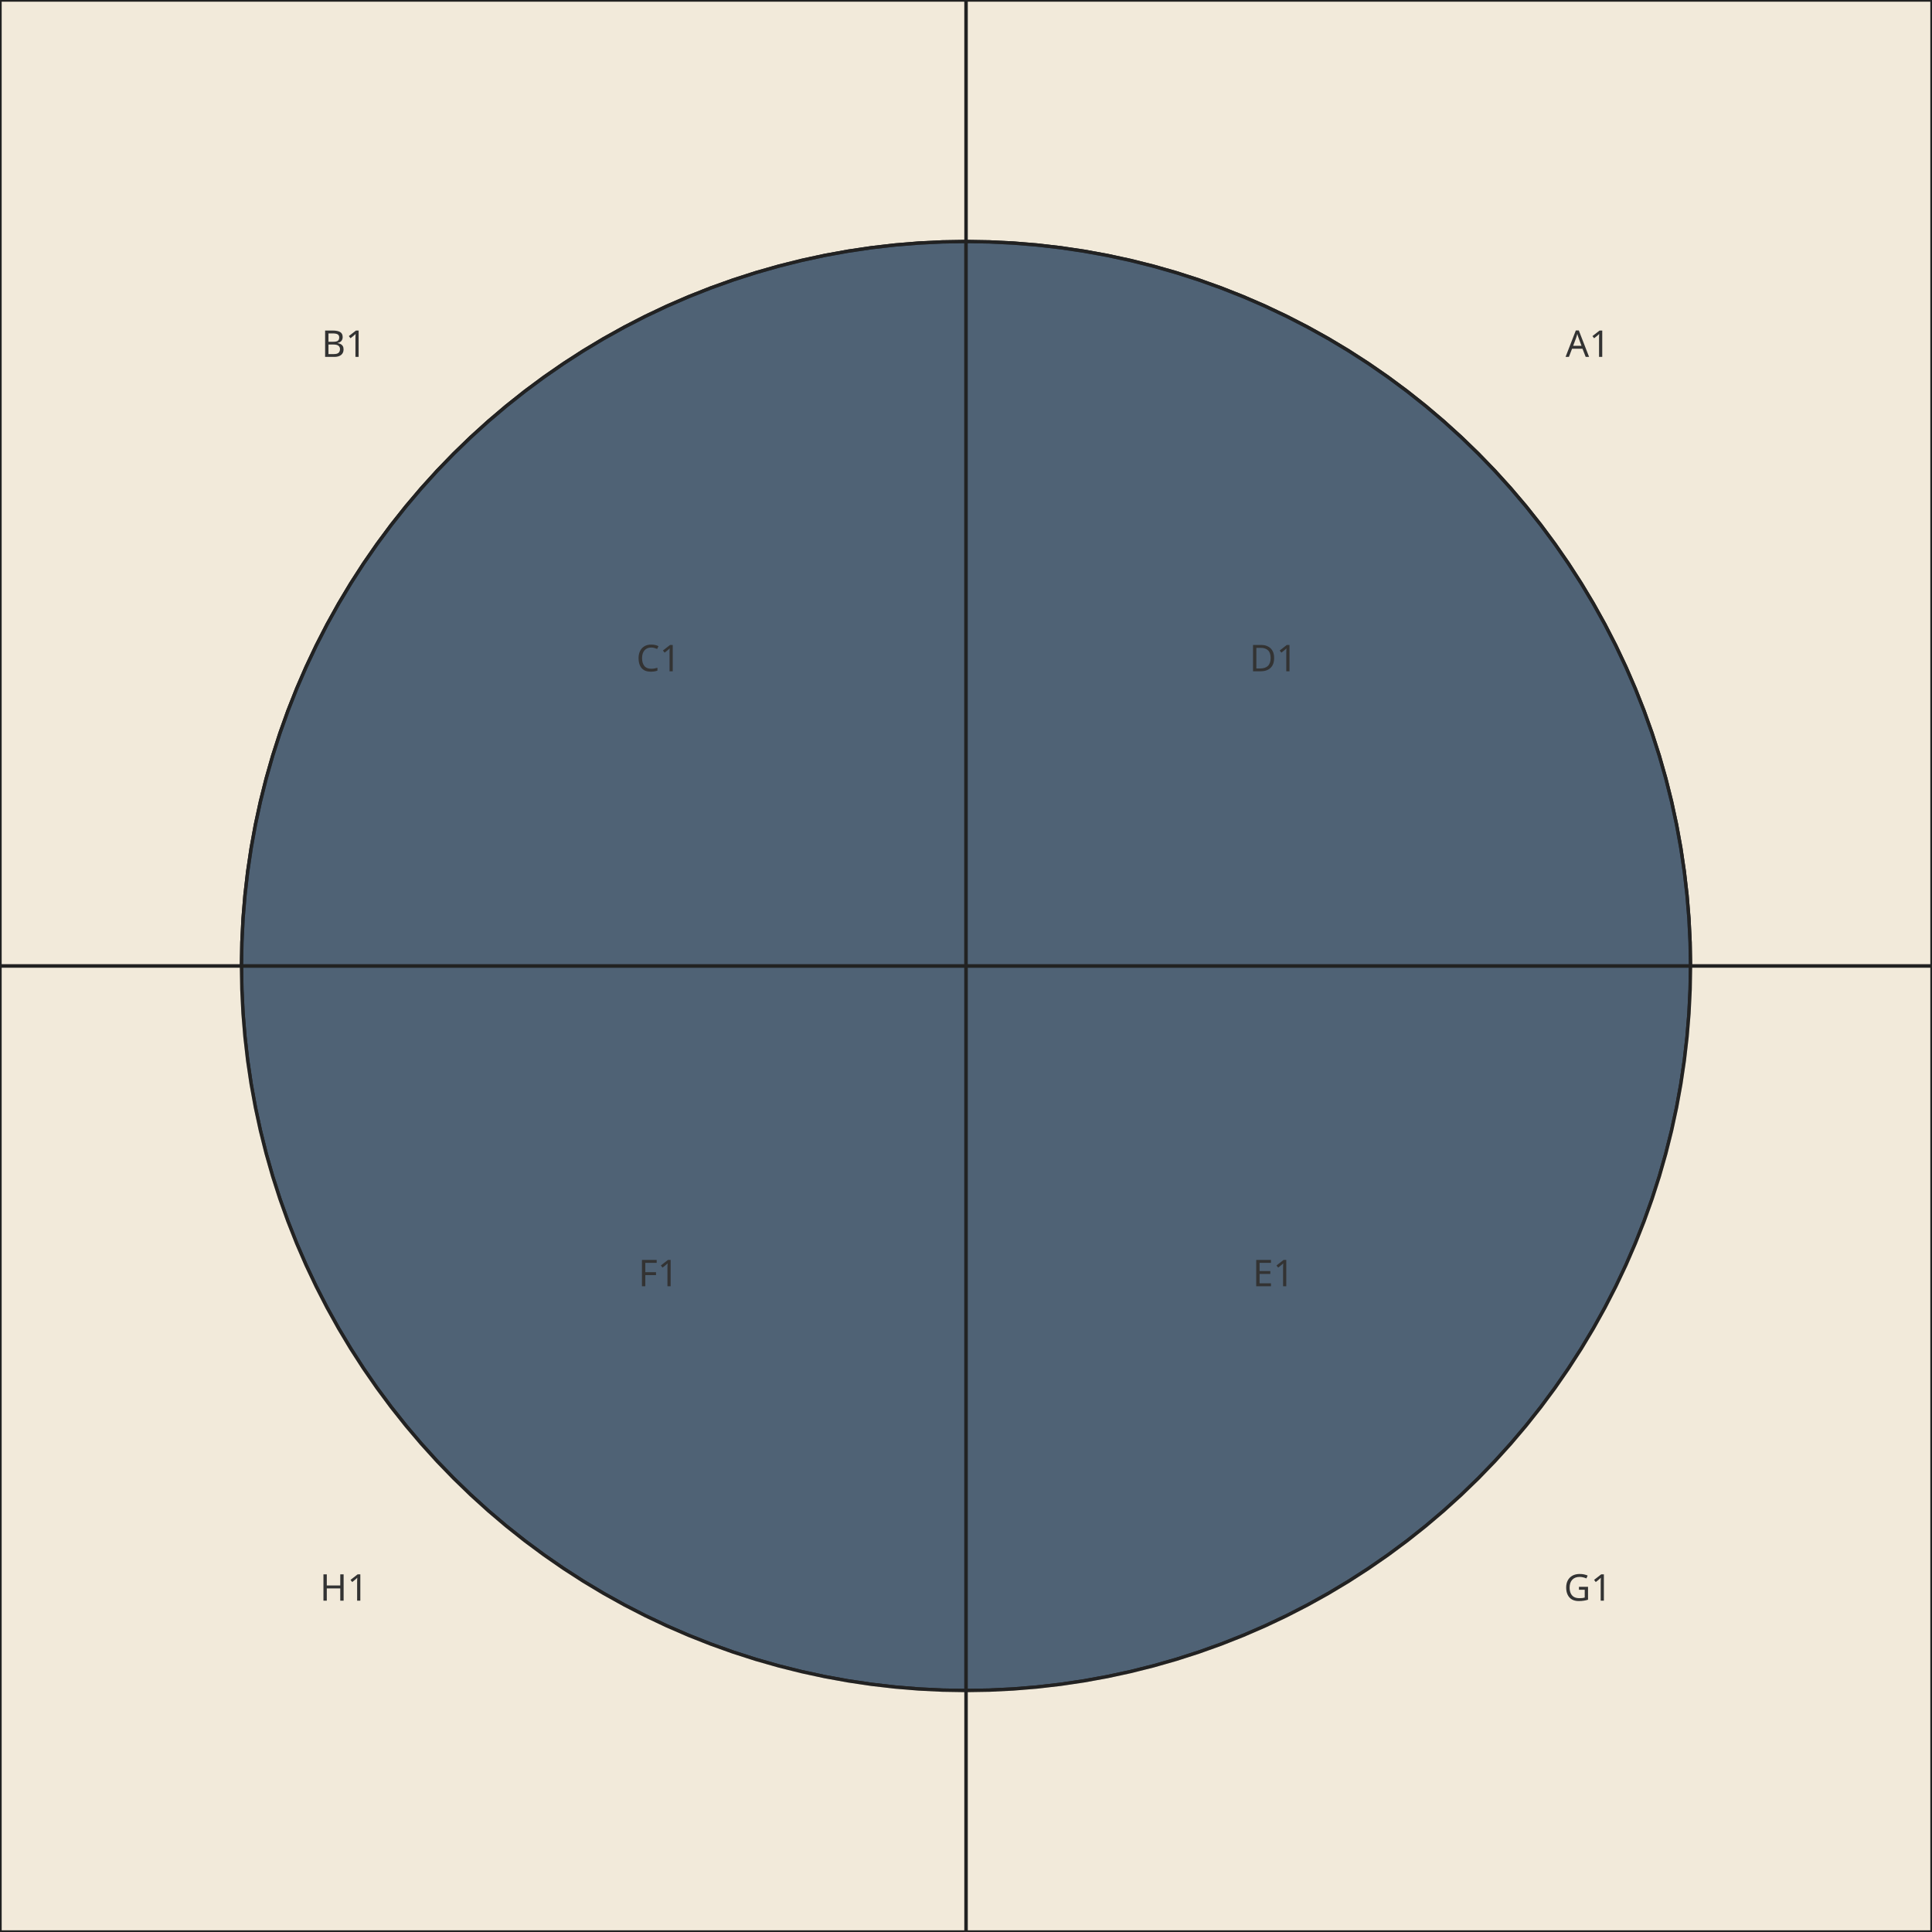
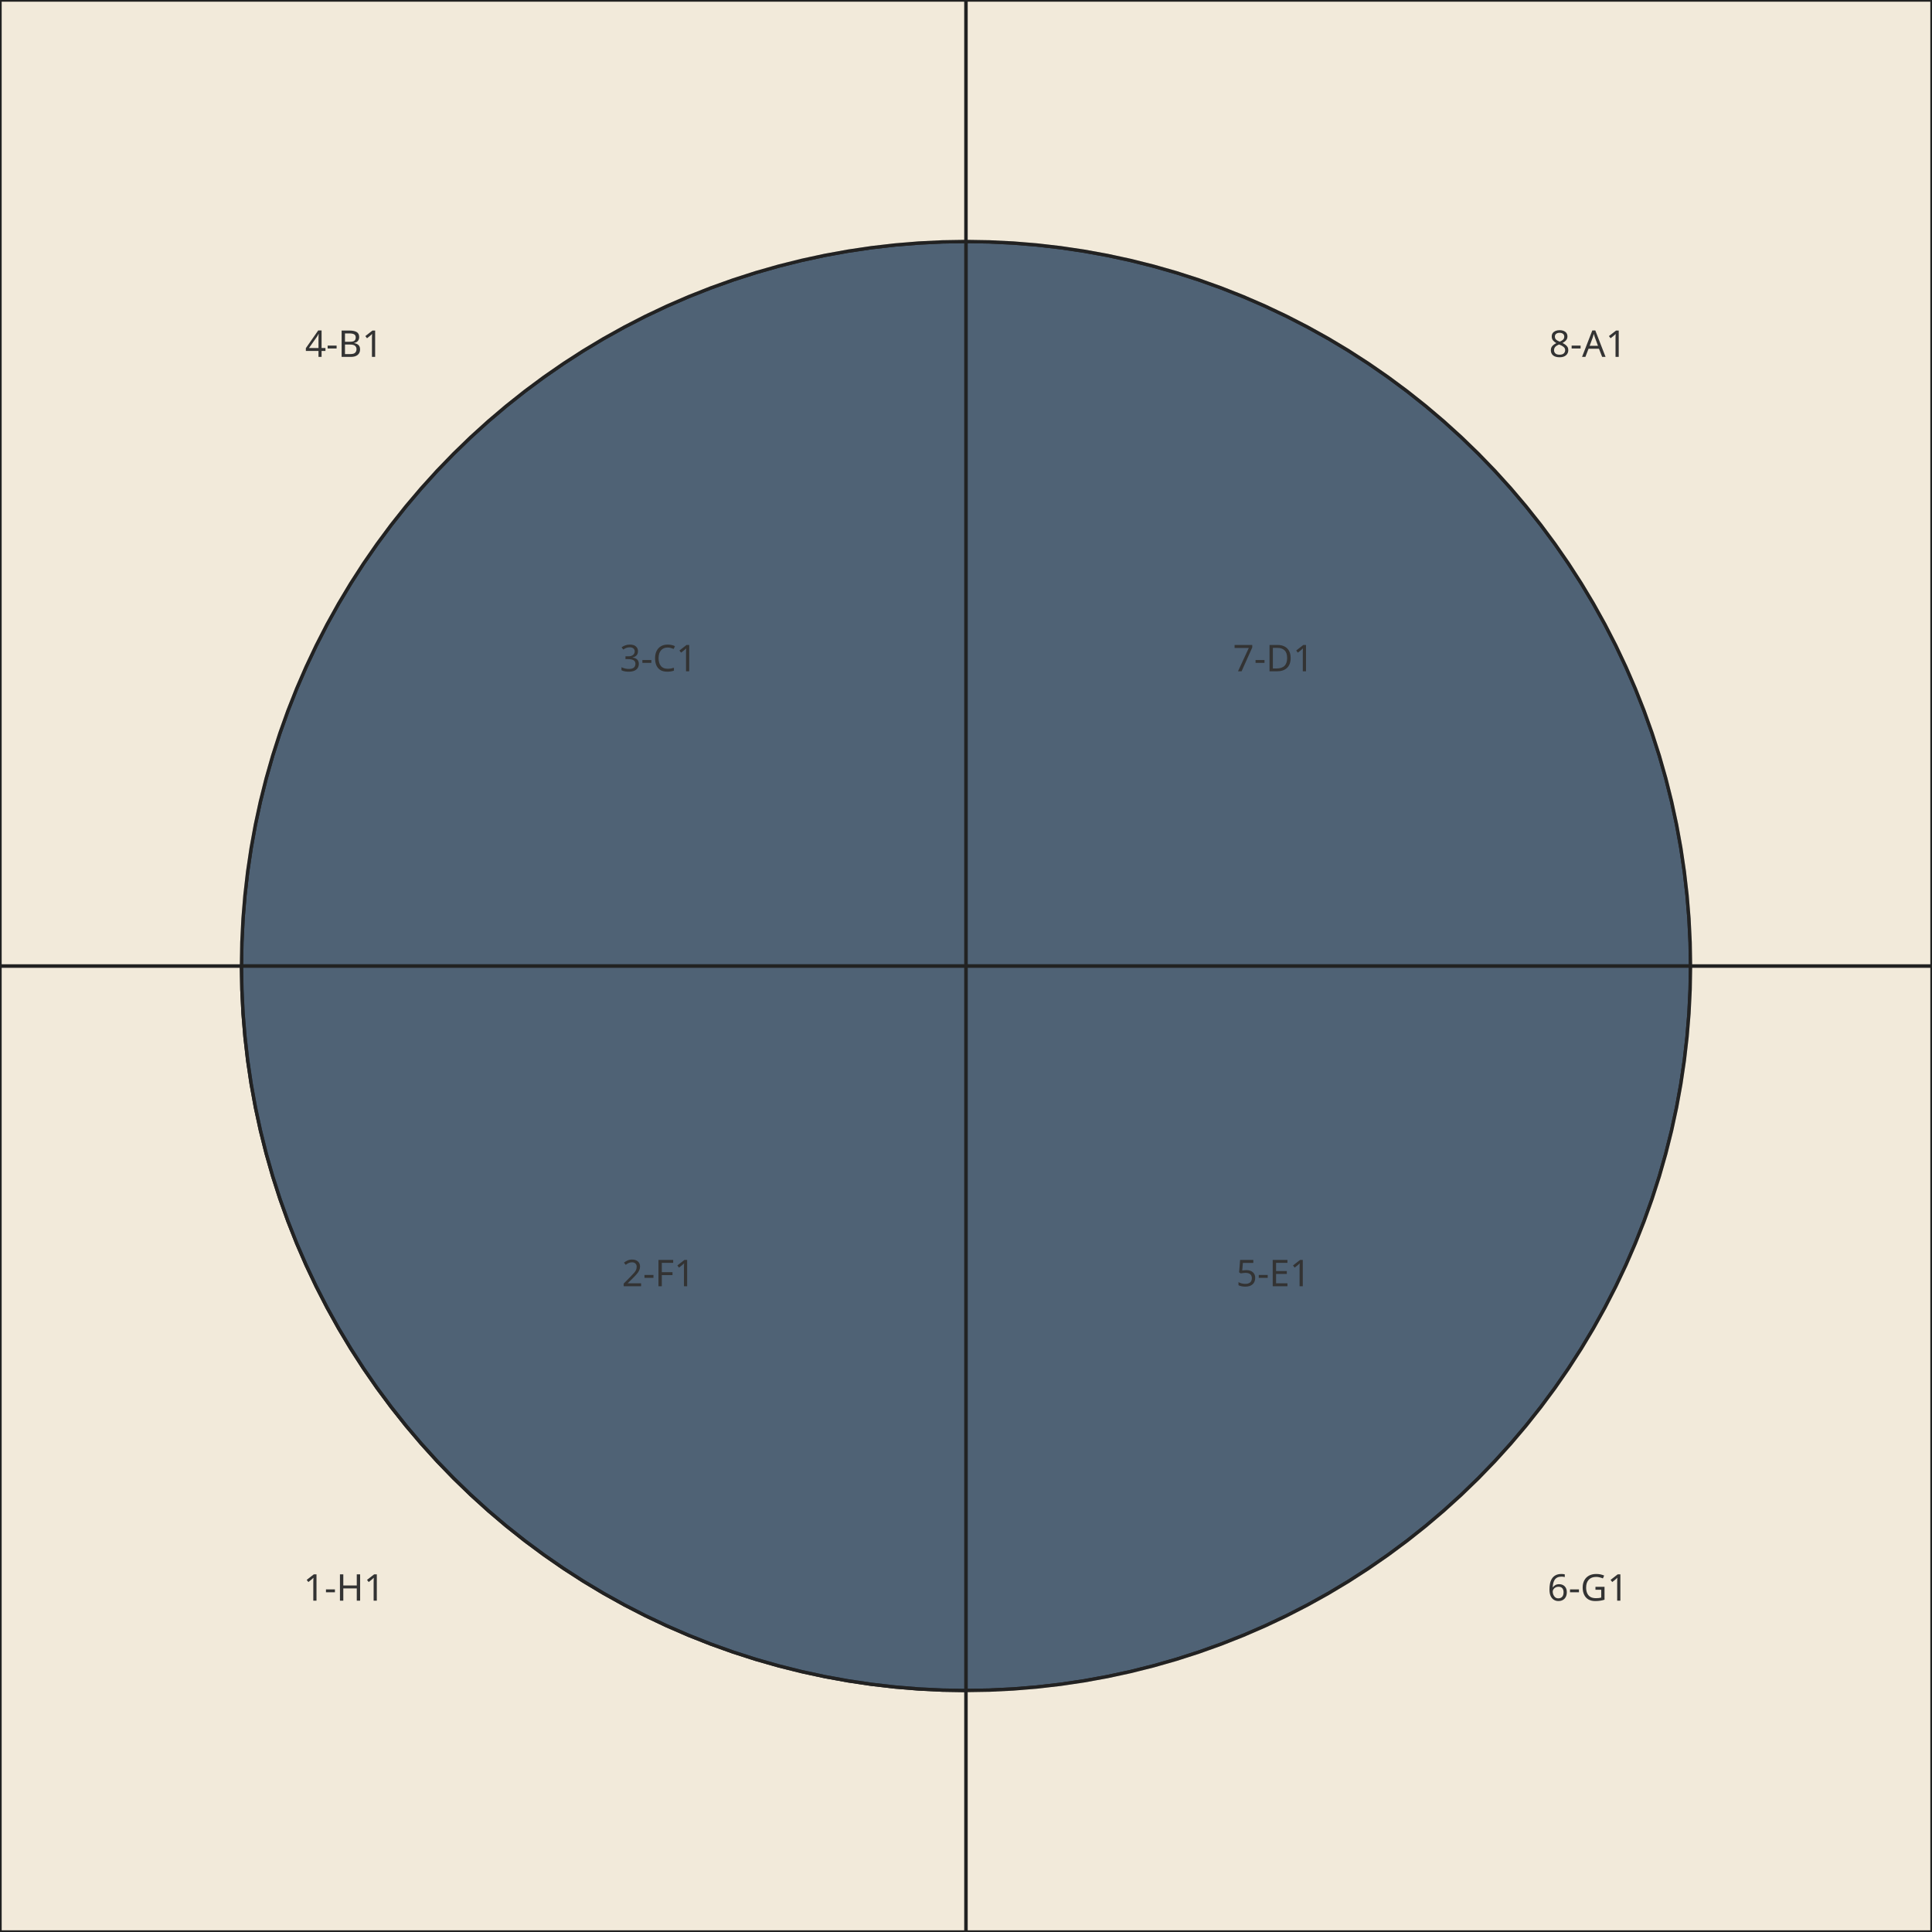
<svg xmlns="http://www.w3.org/2000/svg" width="576.0" height="576.0" viewBox="0 0 576.0 576.0" data-quilttools-block="1" data-quilttools-name="Circle in a Square">
  <g id="fpp-quilttools-layer">
-     <path d="M 288,72 L 288,0 L 576,0 L 576,288 L 504,288 L 503.884,280.933 L 503.538,273.873 L 502.96,266.828 L 502.152,259.806 L 501.115,252.815 L 499.85,245.861 L 498.357,238.952 L 496.64,232.095 L 494.699,225.298 L 492.537,218.569 L 490.156,211.914 L 487.558,205.34 L 484.747,198.855 L 481.724,192.466 L 478.495,186.178 L 475.062,180 L 471.428,173.937 L 467.597,167.997 L 463.575,162.185 L 459.364,156.507 L 454.97,150.971 L 450.397,145.581 L 445.651,140.344 L 440.735,135.265 L 435.656,130.349 L 430.419,125.603 L 425.029,121.03 L 419.493,116.636 L 413.815,112.425 L 408.003,108.403 L 402.063,104.572 L 396,100.939 L 389.822,97.505 L 383.534,94.275 L 377.145,91.253 L 370.66,88.442 L 364.086,85.844 L 357.431,83.463 L 350.702,81.301 L 343.905,79.36 L 337.048,77.643 L 330.139,76.15 L 323.185,74.885 L 316.194,73.848 L 309.172,73.04 L 302.127,72.463 L 295.067,72.116 Z" id="region-A1" style="fill:#EFE5D0;fill-opacity:0.80;stroke:#222222;stroke-width:1.0;stroke-linejoin:round" data-fpp-region-id="15" />
-     <text x="473.41" y="102.59" style="font-size:11px;font-family:sans-serif;text-anchor:middle;dominant-baseline:middle;fill:#333333;pointer-events:none">A1</text>
-     <path d="M 72,288 L 0,288 L 0,0 L 288,0 L 288,72 L 280.933,72.116 L 273.873,72.463 L 266.828,73.04 L 259.806,73.848 L 252.815,74.885 L 245.861,76.15 L 238.952,77.643 L 232.095,79.36 L 225.298,81.301 L 218.569,83.463 L 211.914,85.844 L 205.34,88.442 L 198.855,91.253 L 192.466,94.275 L 186.178,97.505 L 180,100.939 L 173.937,104.572 L 167.997,108.403 L 162.185,112.425 L 156.507,116.636 L 150.971,121.03 L 145.581,125.603 L 140.344,130.349 L 135.265,135.265 L 130.349,140.344 L 125.603,145.581 L 121.03,150.971 L 116.636,156.507 L 112.425,162.185 L 108.403,167.997 L 104.572,173.937 L 100.939,180 L 97.505,186.178 L 94.275,192.466 L 91.253,198.855 L 88.442,205.34 L 85.844,211.914 L 83.463,218.569 L 81.301,225.298 L 79.36,232.095 L 77.643,238.952 L 76.15,245.861 L 74.885,252.815 L 73.848,259.806 L 73.04,266.828 L 72.463,273.873 L 72.116,280.933 Z" id="region-B1" style="fill:#EFE5D0;fill-opacity:0.80;stroke:#222222;stroke-width:1.0;stroke-linejoin:round" data-fpp-region-id="11" />
-     <text x="102.59" y="102.59" style="font-size:11px;font-family:sans-serif;text-anchor:middle;dominant-baseline:middle;fill:#333333;pointer-events:none">B1</text>
-     <path d="M 288,72 L 288,288 L 72,288 L 72.116,280.933 L 72.463,273.873 L 73.04,266.828 L 73.848,259.806 L 74.885,252.815 L 76.15,245.861 L 77.643,238.952 L 79.36,232.095 L 81.301,225.298 L 83.463,218.569 L 85.844,211.914 L 88.442,205.34 L 91.253,198.855 L 94.275,192.466 L 97.505,186.178 L 100.939,180 L 104.572,173.937 L 108.403,167.997 L 112.425,162.185 L 116.636,156.507 L 121.03,150.971 L 125.603,145.581 L 130.349,140.344 L 135.265,135.265 L 140.344,130.349 L 145.581,125.603 L 150.971,121.03 L 156.507,116.636 L 162.185,112.425 L 167.997,108.403 L 173.937,104.572 L 180,100.939 L 186.178,97.505 L 192.466,94.275 L 198.855,91.253 L 205.34,88.442 L 211.914,85.844 L 218.569,83.463 L 225.298,81.301 L 232.095,79.36 L 238.952,77.643 L 245.861,76.15 L 252.815,74.885 L 259.806,73.848 L 266.828,73.04 L 273.873,72.463 L 280.933,72.116 Z" id="region-C1" style="fill:#243B53;fill-opacity:0.80;stroke:#222222;stroke-width:1.0;stroke-linejoin:round" data-fpp-region-id="10" />
-     <text x="196.33" y="196.33" style="font-size:11px;font-family:sans-serif;text-anchor:middle;dominant-baseline:middle;fill:#333333;pointer-events:none">C1</text>
-     <path d="M 504,288 L 288,288 L 288,72 L 295.067,72.116 L 302.127,72.463 L 309.172,73.04 L 316.194,73.848 L 323.185,74.885 L 330.139,76.15 L 337.048,77.643 L 343.905,79.36 L 350.702,81.301 L 357.431,83.463 L 364.086,85.844 L 370.66,88.442 L 377.145,91.253 L 383.534,94.275 L 389.822,97.505 L 396,100.939 L 402.063,104.572 L 408.003,108.403 L 413.815,112.425 L 419.493,116.636 L 425.029,121.03 L 430.419,125.603 L 435.656,130.349 L 440.735,135.265 L 445.651,140.344 L 450.397,145.581 L 454.97,150.971 L 459.364,156.507 L 463.575,162.185 L 467.597,167.997 L 471.428,173.937 L 475.062,180 L 478.495,186.178 L 481.724,192.466 L 484.747,198.855 L 487.558,205.34 L 490.156,211.914 L 492.537,218.569 L 494.699,225.298 L 496.64,232.095 L 498.357,238.952 L 499.85,245.861 L 501.115,252.815 L 502.152,259.806 L 502.96,266.828 L 503.538,273.873 L 503.884,280.933 Z" id="region-D1" style="fill:#243B53;fill-opacity:0.80;stroke:#222222;stroke-width:1.0;stroke-linejoin:round" data-fpp-region-id="14" />
-     <text x="379.67" y="196.33" style="font-size:11px;font-family:sans-serif;text-anchor:middle;dominant-baseline:middle;fill:#333333;pointer-events:none">D1</text>
-     <path d="M 288,504 L 288,288 L 504,288 L 503.884,295.067 L 503.538,302.127 L 502.96,309.172 L 502.152,316.194 L 501.115,323.185 L 499.85,330.139 L 498.357,337.048 L 496.64,343.905 L 494.699,350.702 L 492.537,357.431 L 490.156,364.086 L 487.558,370.66 L 484.747,377.145 L 481.724,383.534 L 478.495,389.822 L 475.062,396 L 471.428,402.063 L 467.597,408.003 L 463.575,413.815 L 459.364,419.493 L 454.97,425.029 L 450.397,430.419 L 445.651,435.656 L 440.735,440.735 L 435.656,445.651 L 430.419,450.397 L 425.029,454.97 L 419.493,459.364 L 413.815,463.575 L 408.003,467.597 L 402.063,471.428 L 396,475.062 L 389.822,478.495 L 383.534,481.724 L 377.145,484.747 L 370.66,487.558 L 364.086,490.156 L 357.431,492.537 L 350.702,494.699 L 343.905,496.64 L 337.048,498.357 L 330.139,499.85 L 323.185,501.115 L 316.194,502.152 L 309.172,502.96 L 302.127,503.538 L 295.067,503.884 Z" id="region-E1" style="fill:#243B53;fill-opacity:0.80;stroke:#222222;stroke-width:1.0;stroke-linejoin:round" data-fpp-region-id="12" />
-     <text x="379.67" y="379.67" style="font-size:11px;font-family:sans-serif;text-anchor:middle;dominant-baseline:middle;fill:#333333;pointer-events:none">E1</text>
-     <path d="M 72,288 L 288,288 L 288,504 L 280.933,503.884 L 273.873,503.538 L 266.828,502.96 L 259.806,502.152 L 252.815,501.115 L 245.861,499.85 L 238.952,498.357 L 232.095,496.64 L 225.298,494.699 L 218.569,492.537 L 211.914,490.156 L 205.34,487.558 L 198.855,484.747 L 192.466,481.724 L 186.178,478.495 L 180,475.062 L 173.937,471.428 L 167.997,467.597 L 162.185,463.575 L 156.507,459.364 L 150.971,454.97 L 145.581,450.397 L 140.344,445.651 L 135.265,440.735 L 130.349,435.656 L 125.603,430.419 L 121.03,425.029 L 116.636,419.493 L 112.425,413.815 L 108.403,408.003 L 104.572,402.063 L 100.939,396 L 97.505,389.822 L 94.275,383.534 L 91.253,377.145 L 88.442,370.66 L 85.844,364.086 L 83.463,357.431 L 81.301,350.702 L 79.36,343.905 L 77.643,337.048 L 76.15,330.139 L 74.885,323.185 L 73.848,316.194 L 73.04,309.172 L 72.463,302.127 L 72.116,295.067 Z" id="region-F1" style="fill:#243B53;fill-opacity:0.80;stroke:#222222;stroke-width:1.0;stroke-linejoin:round" data-fpp-region-id="9" />
-     <text x="196.33" y="379.67" style="font-size:11px;font-family:sans-serif;text-anchor:middle;dominant-baseline:middle;fill:#333333;pointer-events:none">F1</text>
-     <path d="M 504,288 L 576,288 L 576,576 L 288,576 L 288,504 L 295.067,503.884 L 302.127,503.538 L 309.172,502.96 L 316.194,502.152 L 323.185,501.115 L 330.139,499.85 L 337.048,498.357 L 343.905,496.64 L 350.702,494.699 L 357.431,492.537 L 364.086,490.156 L 370.66,487.558 L 377.145,484.747 L 383.534,481.724 L 389.822,478.495 L 396,475.062 L 402.063,471.428 L 408.003,467.597 L 413.815,463.575 L 419.493,459.364 L 425.029,454.97 L 430.419,450.397 L 435.656,445.651 L 440.735,440.735 L 445.651,435.656 L 450.397,430.419 L 454.97,425.029 L 459.364,419.493 L 463.575,413.815 L 467.597,408.003 L 471.428,402.063 L 475.062,396 L 478.495,389.822 L 481.724,383.534 L 484.747,377.145 L 487.558,370.66 L 490.156,364.086 L 492.537,357.431 L 494.699,350.702 L 496.64,343.905 L 498.357,337.048 L 499.85,330.139 L 501.115,323.185 L 502.152,316.194 L 502.96,309.172 L 503.538,302.127 L 503.884,295.067 Z" id="region-G1" style="fill:#EFE5D0;fill-opacity:0.80;stroke:#222222;stroke-width:1.0;stroke-linejoin:round" data-fpp-region-id="13" />
-     <text x="473.41" y="473.41" style="font-size:11px;font-family:sans-serif;text-anchor:middle;dominant-baseline:middle;fill:#333333;pointer-events:none">G1</text>
-     <path d="M 288,504 L 288,576 L 0,576 L 0,288 L 72,288 L 72.116,295.067 L 72.463,302.127 L 73.04,309.172 L 73.848,316.194 L 74.885,323.185 L 76.15,330.139 L 77.643,337.048 L 79.36,343.905 L 81.301,350.702 L 83.463,357.431 L 85.844,364.086 L 88.442,370.66 L 91.253,377.145 L 94.275,383.534 L 97.505,389.822 L 100.939,396 L 104.572,402.063 L 108.403,408.003 L 112.425,413.815 L 116.636,419.493 L 121.03,425.029 L 125.603,430.419 L 130.349,435.656 L 135.265,440.735 L 140.344,445.651 L 145.581,450.397 L 150.971,454.97 L 156.507,459.364 L 162.185,463.575 L 167.997,467.597 L 173.937,471.428 L 180,475.062 L 186.178,478.495 L 192.466,481.724 L 198.855,484.747 L 205.34,487.558 L 211.914,490.156 L 218.569,492.537 L 225.298,494.699 L 232.095,496.64 L 238.952,498.357 L 245.861,499.85 L 252.815,501.115 L 259.806,502.152 L 266.828,502.96 L 273.873,503.538 L 280.933,503.884 Z" id="region-H1" style="fill:#EFE5D0;fill-opacity:0.80;stroke:#222222;stroke-width:1.0;stroke-linejoin:round" data-fpp-region-id="8" />
-     <text x="102.59" y="473.41" style="font-size:11px;font-family:sans-serif;text-anchor:middle;dominant-baseline:middle;fill:#333333;pointer-events:none">H1</text>
+     <path d="M 288,504 L 288,576 L 0,576 L 0,288 L 72,288 L 72.116,295.067 L 72.463,302.127 L 73.04,309.172 L 73.848,316.194 L 74.885,323.185 L 76.15,330.139 L 77.643,337.048 L 79.36,343.905 L 81.301,350.702 L 83.463,357.431 L 85.844,364.086 L 88.442,370.66 L 91.253,377.145 L 94.275,383.534 L 97.505,389.822 L 100.939,396 L 104.572,402.063 L 108.403,408.003 L 112.425,413.815 L 116.636,419.493 L 121.03,425.029 L 125.603,430.419 L 130.349,435.656 L 135.265,440.735 L 140.344,445.651 L 145.581,450.397 L 150.971,454.97 L 156.507,459.364 L 162.185,463.575 L 167.997,467.597 L 173.937,471.428 L 180,475.062 L 186.178,478.495 L 192.466,481.724 L 198.855,484.747 L 205.34,487.558 L 211.914,490.156 L 218.569,492.537 L 225.298,494.699 L 232.095,496.64 L 238.952,498.357 L 245.861,499.85 L 252.815,501.115 L 259.806,502.152 L 266.828,502.96 L 273.873,503.538 L 280.933,503.884 Z" id="region-1-H1" style="fill:#EFE5D0;fill-opacity:0.80;stroke:#222222;stroke-width:1.0;stroke-linejoin:round" data-fpp-region-id="8" />
+     <text x="102.59" y="473.41" style="font-size:11px;font-family:sans-serif;text-anchor:middle;dominant-baseline:middle;fill:#333333;pointer-events:none">1-H1</text>
+     <path d="M 72,288 L 288,288 L 288,504 L 280.933,503.884 L 273.873,503.538 L 266.828,502.96 L 259.806,502.152 L 252.815,501.115 L 245.861,499.85 L 238.952,498.357 L 232.095,496.64 L 225.298,494.699 L 218.569,492.537 L 211.914,490.156 L 205.34,487.558 L 198.855,484.747 L 192.466,481.724 L 186.178,478.495 L 180,475.062 L 173.937,471.428 L 167.997,467.597 L 162.185,463.575 L 156.507,459.364 L 150.971,454.97 L 145.581,450.397 L 140.344,445.651 L 135.265,440.735 L 130.349,435.656 L 125.603,430.419 L 121.03,425.029 L 116.636,419.493 L 112.425,413.815 L 108.403,408.003 L 104.572,402.063 L 100.939,396 L 97.505,389.822 L 94.275,383.534 L 91.253,377.145 L 88.442,370.66 L 85.844,364.086 L 83.463,357.431 L 81.301,350.702 L 79.36,343.905 L 77.643,337.048 L 76.15,330.139 L 74.885,323.185 L 73.848,316.194 L 73.04,309.172 L 72.463,302.127 L 72.116,295.067 Z" id="region-2-F1" style="fill:#243B53;fill-opacity:0.80;stroke:#222222;stroke-width:1.0;stroke-linejoin:round" data-fpp-region-id="9" />
+     <text x="196.33" y="379.67" style="font-size:11px;font-family:sans-serif;text-anchor:middle;dominant-baseline:middle;fill:#333333;pointer-events:none">2-F1</text>
+     <path d="M 288,72 L 288,288 L 72,288 L 72.116,280.933 L 72.463,273.873 L 73.04,266.828 L 73.848,259.806 L 74.885,252.815 L 76.15,245.861 L 77.643,238.952 L 79.36,232.095 L 81.301,225.298 L 83.463,218.569 L 85.844,211.914 L 88.442,205.34 L 91.253,198.855 L 94.275,192.466 L 97.505,186.178 L 100.939,180 L 104.572,173.937 L 108.403,167.997 L 112.425,162.185 L 116.636,156.507 L 121.03,150.971 L 125.603,145.581 L 130.349,140.344 L 135.265,135.265 L 140.344,130.349 L 145.581,125.603 L 150.971,121.03 L 156.507,116.636 L 162.185,112.425 L 167.997,108.403 L 173.937,104.572 L 180,100.939 L 186.178,97.505 L 192.466,94.275 L 198.855,91.253 L 205.34,88.442 L 211.914,85.844 L 218.569,83.463 L 225.298,81.301 L 232.095,79.36 L 238.952,77.643 L 245.861,76.15 L 252.815,74.885 L 259.806,73.848 L 266.828,73.04 L 273.873,72.463 L 280.933,72.116 Z" id="region-3-C1" style="fill:#243B53;fill-opacity:0.80;stroke:#222222;stroke-width:1.0;stroke-linejoin:round" data-fpp-region-id="10" />
+     <text x="196.33" y="196.33" style="font-size:11px;font-family:sans-serif;text-anchor:middle;dominant-baseline:middle;fill:#333333;pointer-events:none">3-C1</text>
+     <path d="M 72,288 L 0,288 L 0,0 L 288,0 L 288,72 L 280.933,72.116 L 273.873,72.463 L 266.828,73.04 L 259.806,73.848 L 252.815,74.885 L 245.861,76.15 L 238.952,77.643 L 232.095,79.36 L 225.298,81.301 L 218.569,83.463 L 211.914,85.844 L 205.34,88.442 L 198.855,91.253 L 192.466,94.275 L 186.178,97.505 L 180,100.939 L 173.937,104.572 L 167.997,108.403 L 162.185,112.425 L 156.507,116.636 L 150.971,121.03 L 145.581,125.603 L 140.344,130.349 L 135.265,135.265 L 130.349,140.344 L 125.603,145.581 L 121.03,150.971 L 116.636,156.507 L 112.425,162.185 L 108.403,167.997 L 104.572,173.937 L 100.939,180 L 97.505,186.178 L 94.275,192.466 L 91.253,198.855 L 88.442,205.34 L 85.844,211.914 L 83.463,218.569 L 81.301,225.298 L 79.36,232.095 L 77.643,238.952 L 76.15,245.861 L 74.885,252.815 L 73.848,259.806 L 73.04,266.828 L 72.463,273.873 L 72.116,280.933 Z" id="region-4-B1" style="fill:#EFE5D0;fill-opacity:0.80;stroke:#222222;stroke-width:1.0;stroke-linejoin:round" data-fpp-region-id="11" />
+     <text x="102.59" y="102.59" style="font-size:11px;font-family:sans-serif;text-anchor:middle;dominant-baseline:middle;fill:#333333;pointer-events:none">4-B1</text>
+     <path d="M 288,504 L 288,288 L 504,288 L 503.884,295.067 L 503.538,302.127 L 502.96,309.172 L 502.152,316.194 L 501.115,323.185 L 499.85,330.139 L 498.357,337.048 L 496.64,343.905 L 494.699,350.702 L 492.537,357.431 L 490.156,364.086 L 487.558,370.66 L 484.747,377.145 L 481.724,383.534 L 478.495,389.822 L 475.062,396 L 471.428,402.063 L 467.597,408.003 L 463.575,413.815 L 459.364,419.493 L 454.97,425.029 L 450.397,430.419 L 445.651,435.656 L 440.735,440.735 L 435.656,445.651 L 430.419,450.397 L 425.029,454.97 L 419.493,459.364 L 413.815,463.575 L 408.003,467.597 L 402.063,471.428 L 396,475.062 L 389.822,478.495 L 383.534,481.724 L 377.145,484.747 L 370.66,487.558 L 364.086,490.156 L 357.431,492.537 L 350.702,494.699 L 343.905,496.64 L 337.048,498.357 L 330.139,499.85 L 323.185,501.115 L 316.194,502.152 L 309.172,502.96 L 302.127,503.538 L 295.067,503.884 Z" id="region-5-E1" style="fill:#243B53;fill-opacity:0.80;stroke:#222222;stroke-width:1.0;stroke-linejoin:round" data-fpp-region-id="12" />
+     <text x="379.67" y="379.67" style="font-size:11px;font-family:sans-serif;text-anchor:middle;dominant-baseline:middle;fill:#333333;pointer-events:none">5-E1</text>
+     <path d="M 504,288 L 576,288 L 576,576 L 288,576 L 288,504 L 295.067,503.884 L 302.127,503.538 L 309.172,502.96 L 316.194,502.152 L 323.185,501.115 L 330.139,499.85 L 337.048,498.357 L 343.905,496.64 L 350.702,494.699 L 357.431,492.537 L 364.086,490.156 L 370.66,487.558 L 377.145,484.747 L 383.534,481.724 L 389.822,478.495 L 396,475.062 L 402.063,471.428 L 408.003,467.597 L 413.815,463.575 L 419.493,459.364 L 425.029,454.97 L 430.419,450.397 L 435.656,445.651 L 440.735,440.735 L 445.651,435.656 L 450.397,430.419 L 454.97,425.029 L 459.364,419.493 L 463.575,413.815 L 467.597,408.003 L 471.428,402.063 L 475.062,396 L 478.495,389.822 L 481.724,383.534 L 484.747,377.145 L 487.558,370.66 L 490.156,364.086 L 492.537,357.431 L 494.699,350.702 L 496.64,343.905 L 498.357,337.048 L 499.85,330.139 L 501.115,323.185 L 502.152,316.194 L 502.96,309.172 L 503.538,302.127 L 503.884,295.067 Z" id="region-6-G1" style="fill:#EFE5D0;fill-opacity:0.80;stroke:#222222;stroke-width:1.0;stroke-linejoin:round" data-fpp-region-id="13" />
+     <text x="473.41" y="473.41" style="font-size:11px;font-family:sans-serif;text-anchor:middle;dominant-baseline:middle;fill:#333333;pointer-events:none">6-G1</text>
+     <path d="M 504,288 L 288,288 L 288,72 L 295.067,72.116 L 302.127,72.463 L 309.172,73.04 L 316.194,73.848 L 323.185,74.885 L 330.139,76.15 L 337.048,77.643 L 343.905,79.36 L 350.702,81.301 L 357.431,83.463 L 364.086,85.844 L 370.66,88.442 L 377.145,91.253 L 383.534,94.275 L 389.822,97.505 L 396,100.939 L 402.063,104.572 L 408.003,108.403 L 413.815,112.425 L 419.493,116.636 L 425.029,121.03 L 430.419,125.603 L 435.656,130.349 L 440.735,135.265 L 445.651,140.344 L 450.397,145.581 L 454.97,150.971 L 459.364,156.507 L 463.575,162.185 L 467.597,167.997 L 471.428,173.937 L 475.062,180 L 478.495,186.178 L 481.724,192.466 L 484.747,198.855 L 487.558,205.34 L 490.156,211.914 L 492.537,218.569 L 494.699,225.298 L 496.64,232.095 L 498.357,238.952 L 499.85,245.861 L 501.115,252.815 L 502.152,259.806 L 502.96,266.828 L 503.538,273.873 L 503.884,280.933 Z" id="region-7-D1" style="fill:#243B53;fill-opacity:0.80;stroke:#222222;stroke-width:1.0;stroke-linejoin:round" data-fpp-region-id="14" />
+     <text x="379.67" y="196.33" style="font-size:11px;font-family:sans-serif;text-anchor:middle;dominant-baseline:middle;fill:#333333;pointer-events:none">7-D1</text>
+     <path d="M 288,72 L 288,0 L 576,0 L 576,288 L 504,288 L 503.884,280.933 L 503.538,273.873 L 502.96,266.828 L 502.152,259.806 L 501.115,252.815 L 499.85,245.861 L 498.357,238.952 L 496.64,232.095 L 494.699,225.298 L 492.537,218.569 L 490.156,211.914 L 487.558,205.34 L 484.747,198.855 L 481.724,192.466 L 478.495,186.178 L 475.062,180 L 471.428,173.937 L 467.597,167.997 L 463.575,162.185 L 459.364,156.507 L 454.97,150.971 L 450.397,145.581 L 445.651,140.344 L 440.735,135.265 L 435.656,130.349 L 430.419,125.603 L 425.029,121.03 L 419.493,116.636 L 413.815,112.425 L 408.003,108.403 L 402.063,104.572 L 396,100.939 L 389.822,97.505 L 383.534,94.275 L 377.145,91.253 L 370.66,88.442 L 364.086,85.844 L 357.431,83.463 L 350.702,81.301 L 343.905,79.36 L 337.048,77.643 L 330.139,76.15 L 323.185,74.885 L 316.194,73.848 L 309.172,73.04 L 302.127,72.463 L 295.067,72.116 Z" id="region-8-A1" style="fill:#EFE5D0;fill-opacity:0.80;stroke:#222222;stroke-width:1.0;stroke-linejoin:round" data-fpp-region-id="15" />
+     <text x="473.41" y="102.59" style="font-size:11px;font-family:sans-serif;text-anchor:middle;dominant-baseline:middle;fill:#333333;pointer-events:none">8-A1</text>
  </g>
</svg>
